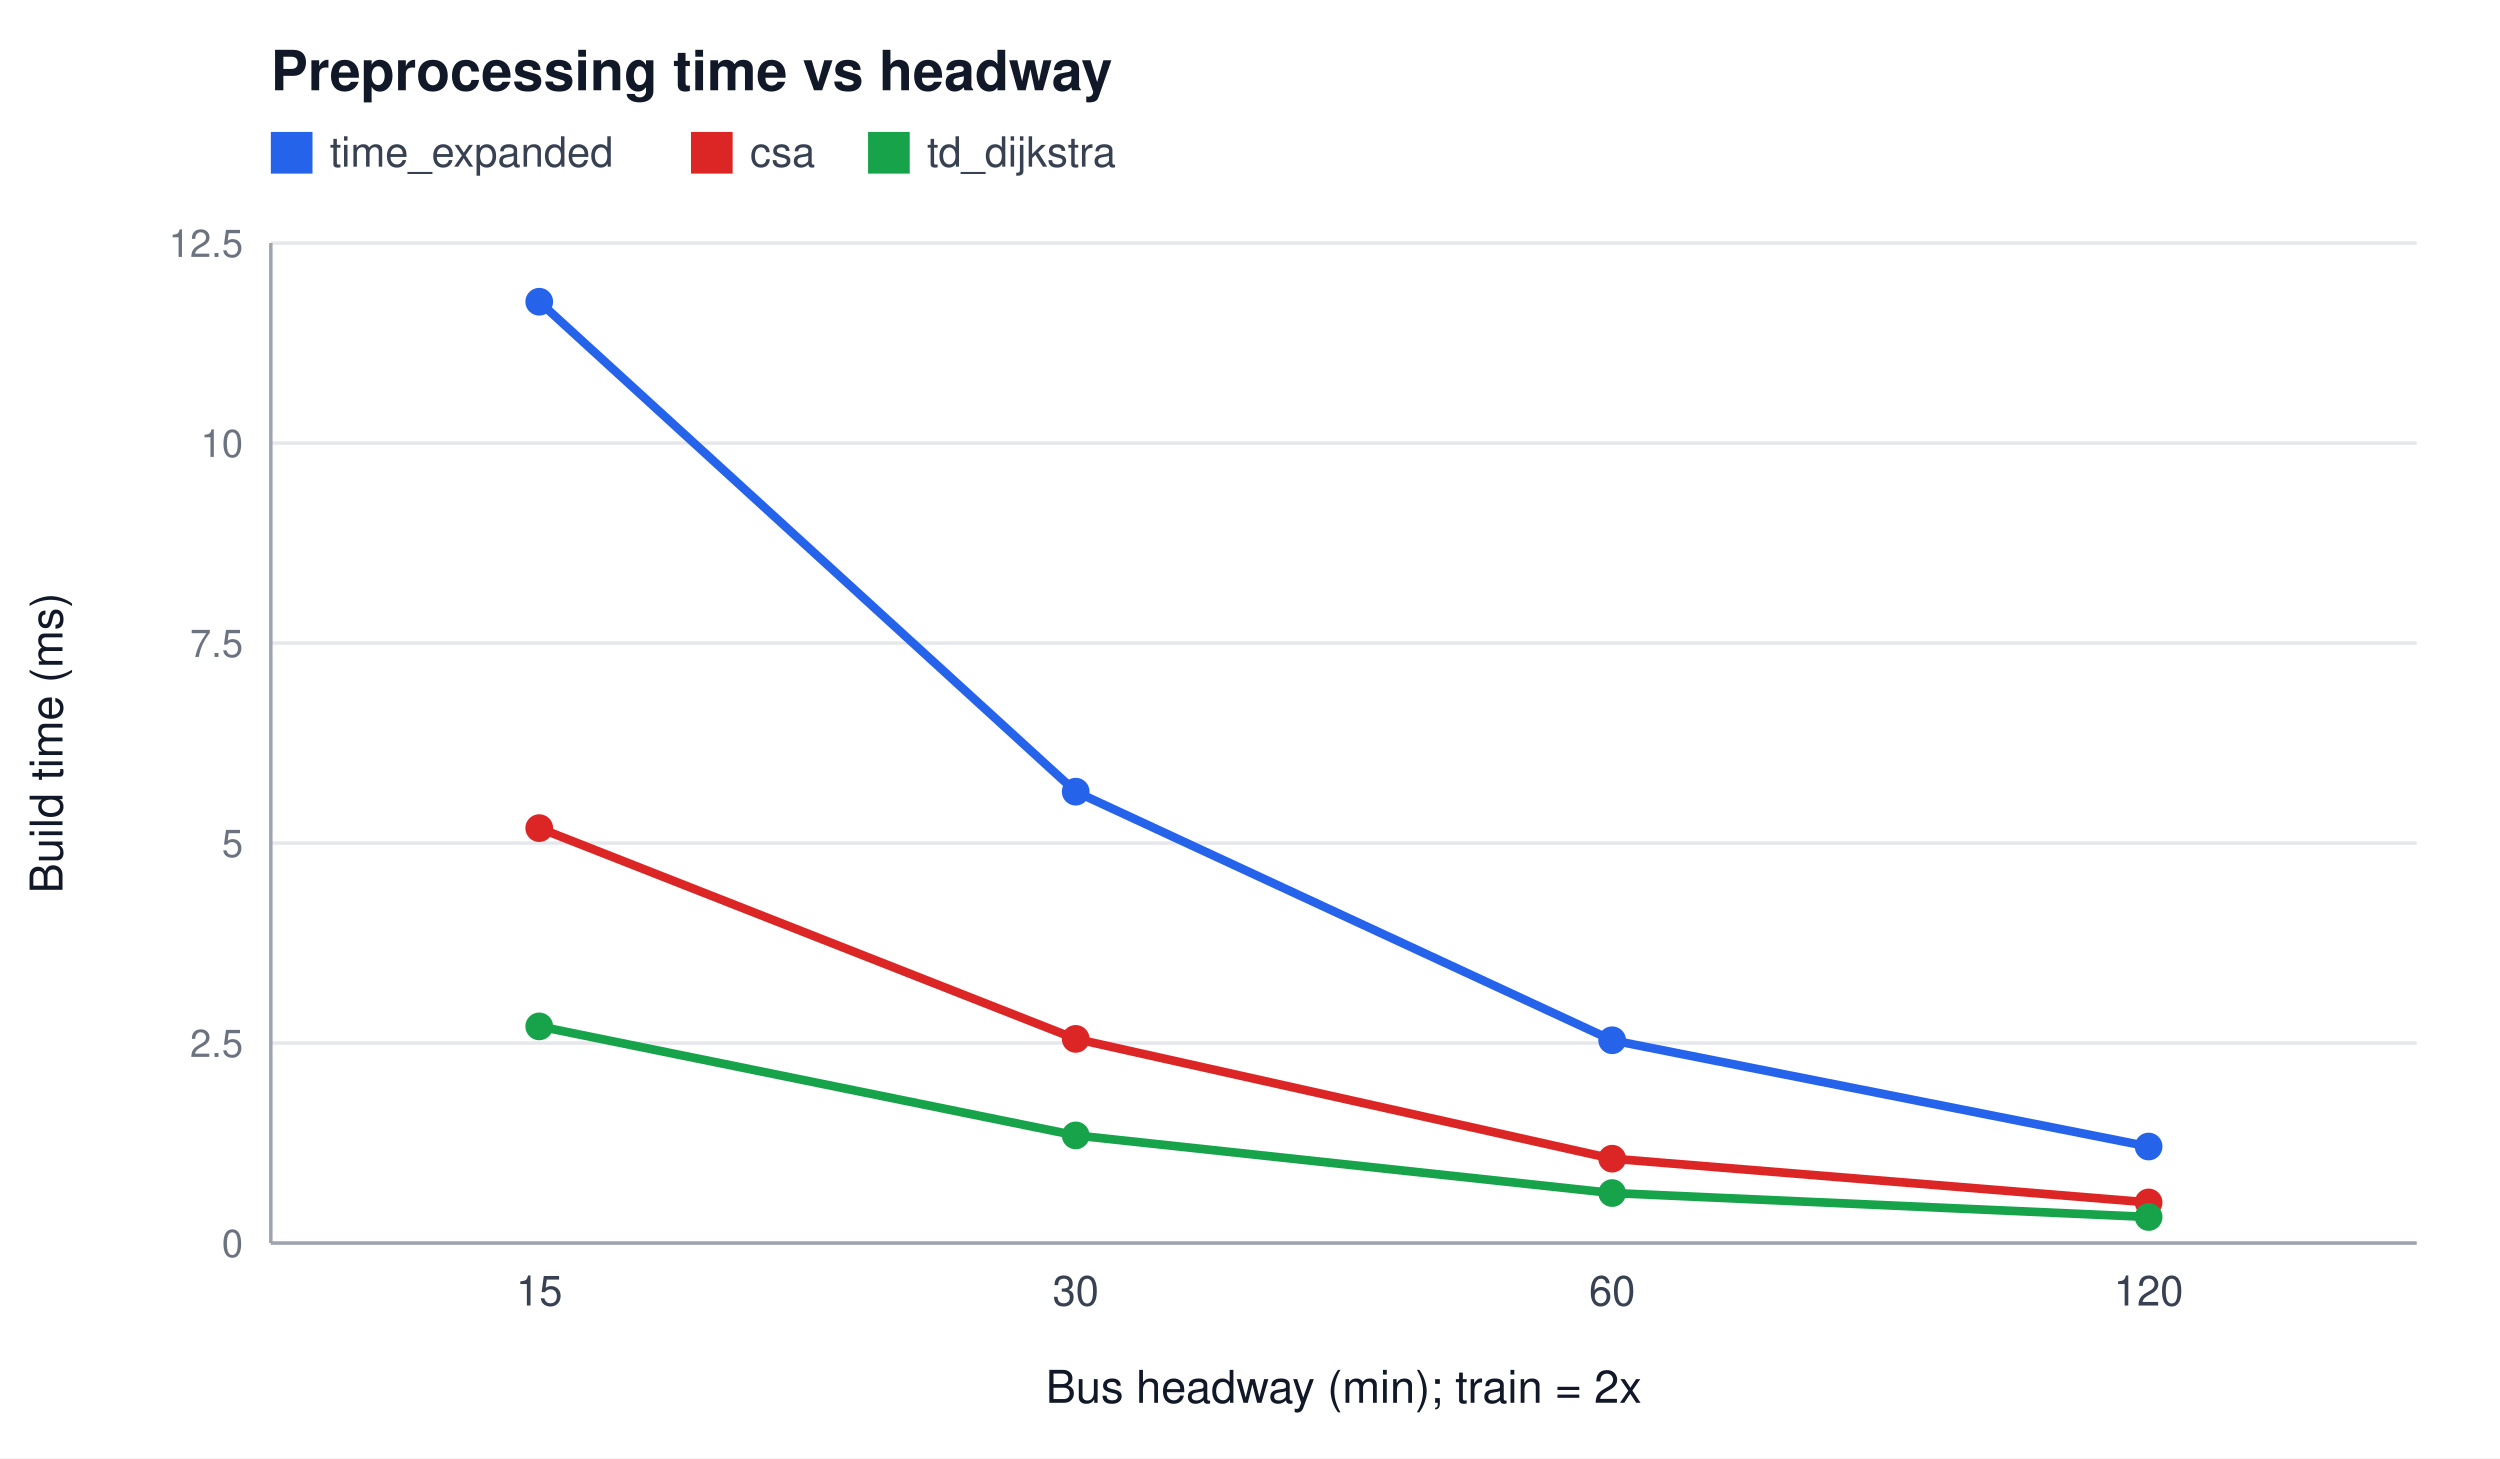
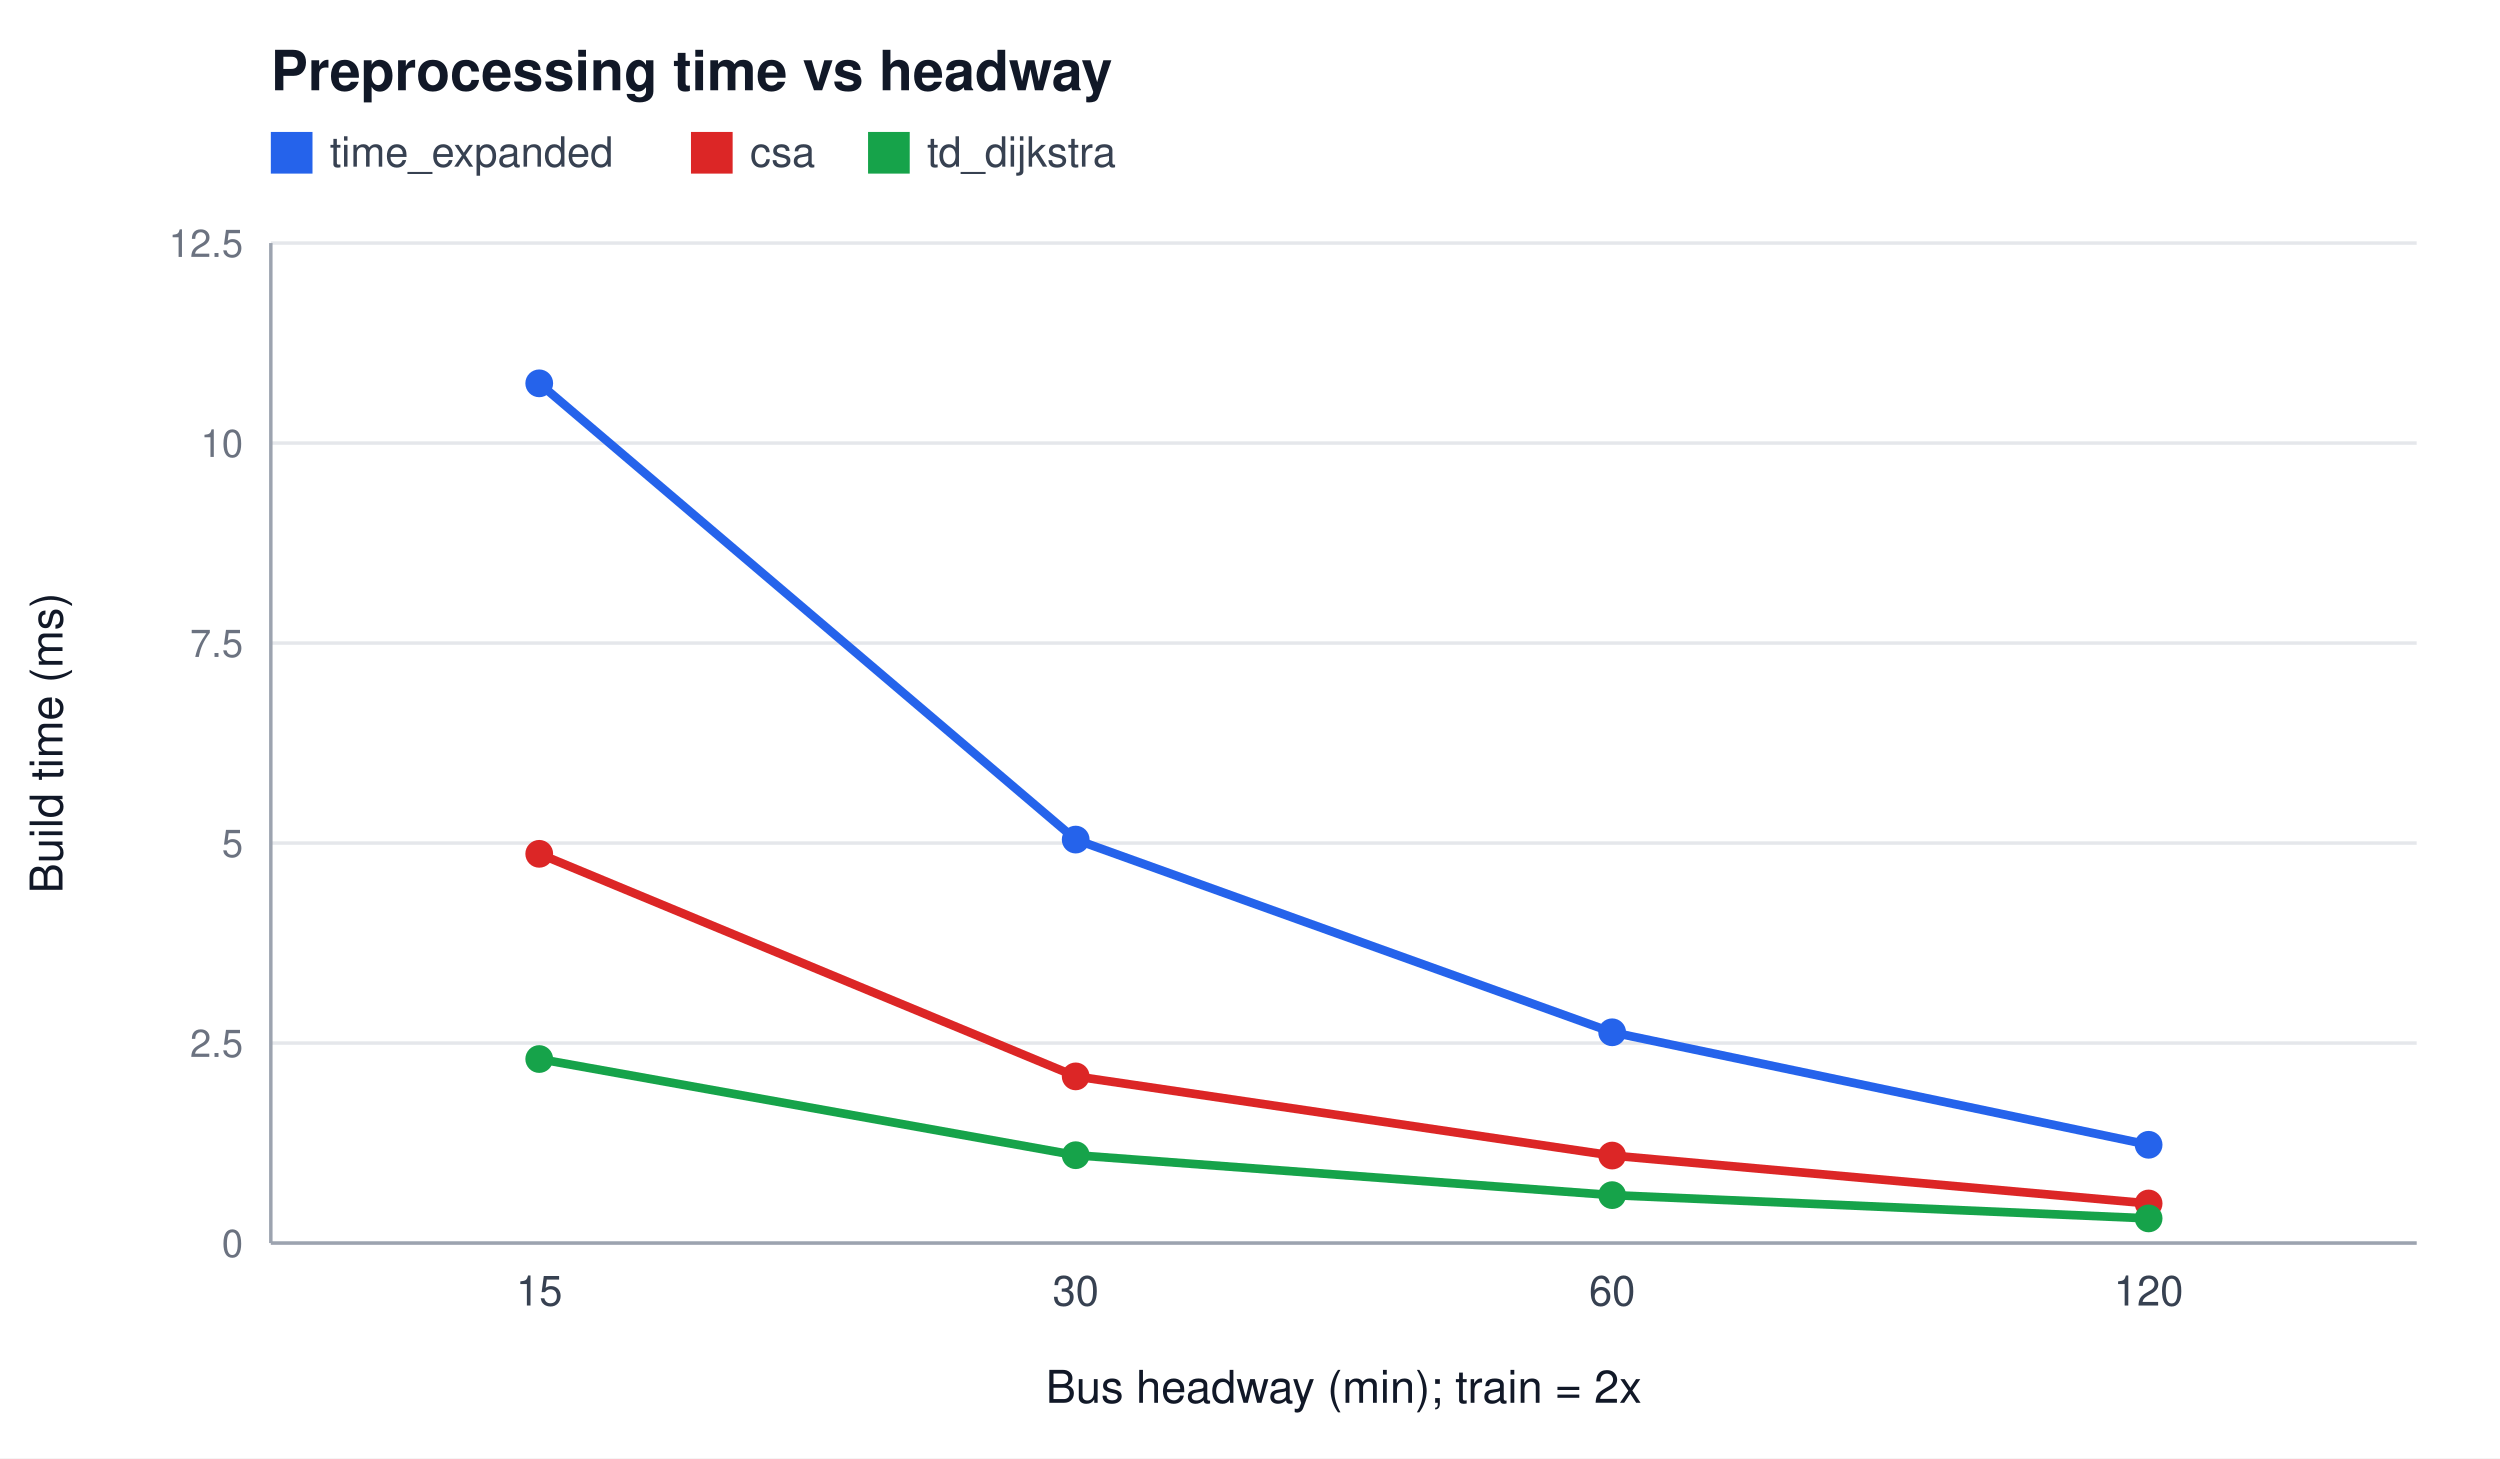
<svg xmlns="http://www.w3.org/2000/svg" width="720" height="420" viewBox="0 0 720 420" font-family="Helvetica, Arial, sans-serif">
  <rect width="100%" height="100%" fill="#ffffff" />
  <text x="78" y="26" font-size="16" font-weight="bold" fill="#111827">Preprocessing time vs headway</text>
  <rect x="78.0" y="38" width="12" height="12" fill="#2563eb" />
  <text x="95.0" y="48" font-size="12" fill="#374151">time_expanded</text>
  <rect x="199.0" y="38" width="12" height="12" fill="#dc2626" />
  <text x="216.0" y="48" font-size="12" fill="#374151">csa</text>
  <rect x="250.0" y="38" width="12" height="12" fill="#16a34a" />
  <text x="267.0" y="48" font-size="12" fill="#374151">td_dijkstra</text>
  <line x1="78" x2="696" y1="358.0" y2="358.0" stroke="#e5e7eb" />
  <text x="70" y="362.0" text-anchor="end" font-size="11" fill="#6b7280">0</text>
  <line x1="78" x2="696" y1="300.4" y2="300.4" stroke="#e5e7eb" />
  <text x="70" y="304.4" text-anchor="end" font-size="11" fill="#6b7280">2.5</text>
  <line x1="78" x2="696" y1="242.8" y2="242.8" stroke="#e5e7eb" />
  <text x="70" y="246.8" text-anchor="end" font-size="11" fill="#6b7280">5</text>
  <line x1="78" x2="696" y1="185.2" y2="185.2" stroke="#e5e7eb" />
  <text x="70" y="189.2" text-anchor="end" font-size="11" fill="#6b7280">7.5</text>
  <line x1="78" x2="696" y1="127.6" y2="127.6" stroke="#e5e7eb" />
  <text x="70" y="131.6" text-anchor="end" font-size="11" fill="#6b7280">10</text>
  <line x1="78" x2="696" y1="70.0" y2="70.0" stroke="#e5e7eb" />
  <text x="70" y="74.0" text-anchor="end" font-size="11" fill="#6b7280">12.5</text>
  <line x1="78" x2="78" y1="70" y2="358" stroke="#9ca3af" />
  <line x1="78" x2="696" y1="358" y2="358" stroke="#9ca3af" />
  <text x="155.3" y="376" text-anchor="middle" font-size="12" fill="#374151">15</text>
  <text x="309.8" y="376" text-anchor="middle" font-size="12" fill="#374151">30</text>
  <text x="464.3" y="376" text-anchor="middle" font-size="12" fill="#374151">60</text>
  <text x="618.8" y="376" text-anchor="middle" font-size="12" fill="#374151">120</text>
  <text x="387" y="404" text-anchor="middle" font-size="13" fill="#111827">Bus headway (min); train = 2x</text>
  <text transform="translate(18,214) rotate(-90)" text-anchor="middle" font-size="13" fill="#111827">Build time (ms)</text>
-   <path d="M155.3,86.9 L309.8,228.0 L464.3,299.6 L618.8,330.2" fill="none" stroke="#2563eb" stroke-width="2.5" />
-   <circle cx="155.3" cy="86.9" r="4" fill="#2563eb" />
-   <circle cx="309.8" cy="228.0" r="4" fill="#2563eb" />
-   <circle cx="464.3" cy="299.6" r="4" fill="#2563eb" />
-   <circle cx="618.8" cy="330.2" r="4" fill="#2563eb" />
-   <path d="M155.3,238.5 L309.8,299.2 L464.3,333.7 L618.8,346.3" fill="none" stroke="#dc2626" stroke-width="2.5" />
-   <circle cx="155.3" cy="238.5" r="4" fill="#dc2626" />
-   <circle cx="309.8" cy="299.2" r="4" fill="#dc2626" />
-   <circle cx="464.3" cy="333.7" r="4" fill="#dc2626" />
-   <circle cx="618.8" cy="346.3" r="4" fill="#dc2626" />
-   <path d="M155.3,295.6 L309.8,327.0 L464.3,343.6 L618.8,350.5" fill="none" stroke="#16a34a" stroke-width="2.5" />
-   <circle cx="155.3" cy="295.6" r="4" fill="#16a34a" />
-   <circle cx="309.8" cy="327.0" r="4" fill="#16a34a" />
-   <circle cx="464.3" cy="343.6" r="4" fill="#16a34a" />
-   <circle cx="618.8" cy="350.5" r="4" fill="#16a34a" />
+   <path d="M155.3,110.4 L309.8,241.8 L464.3,297.3 L618.8,329.7" fill="none" stroke="#2563eb" stroke-width="2.5" />
+   <circle cx="155.3" cy="110.4" r="4" fill="#2563eb" />
+   <circle cx="309.8" cy="241.8" r="4" fill="#2563eb" />
+   <circle cx="464.3" cy="297.3" r="4" fill="#2563eb" />
+   <circle cx="618.8" cy="329.7" r="4" fill="#2563eb" />
+   <path d="M155.3,245.9 L309.8,310.0 L464.3,332.8 L618.8,346.6" fill="none" stroke="#dc2626" stroke-width="2.5" />
+   <circle cx="155.3" cy="245.9" r="4" fill="#dc2626" />
+   <circle cx="309.8" cy="310.0" r="4" fill="#dc2626" />
+   <circle cx="464.3" cy="332.8" r="4" fill="#dc2626" />
+   <circle cx="618.8" cy="346.6" r="4" fill="#dc2626" />
+   <path d="M155.3,305.0 L309.8,332.7 L464.3,344.2 L618.8,350.9" fill="none" stroke="#16a34a" stroke-width="2.5" />
+   <circle cx="155.3" cy="305.0" r="4" fill="#16a34a" />
+   <circle cx="309.8" cy="332.7" r="4" fill="#16a34a" />
+   <circle cx="464.3" cy="344.2" r="4" fill="#16a34a" />
+   <circle cx="618.8" cy="350.9" r="4" fill="#16a34a" />
</svg>
